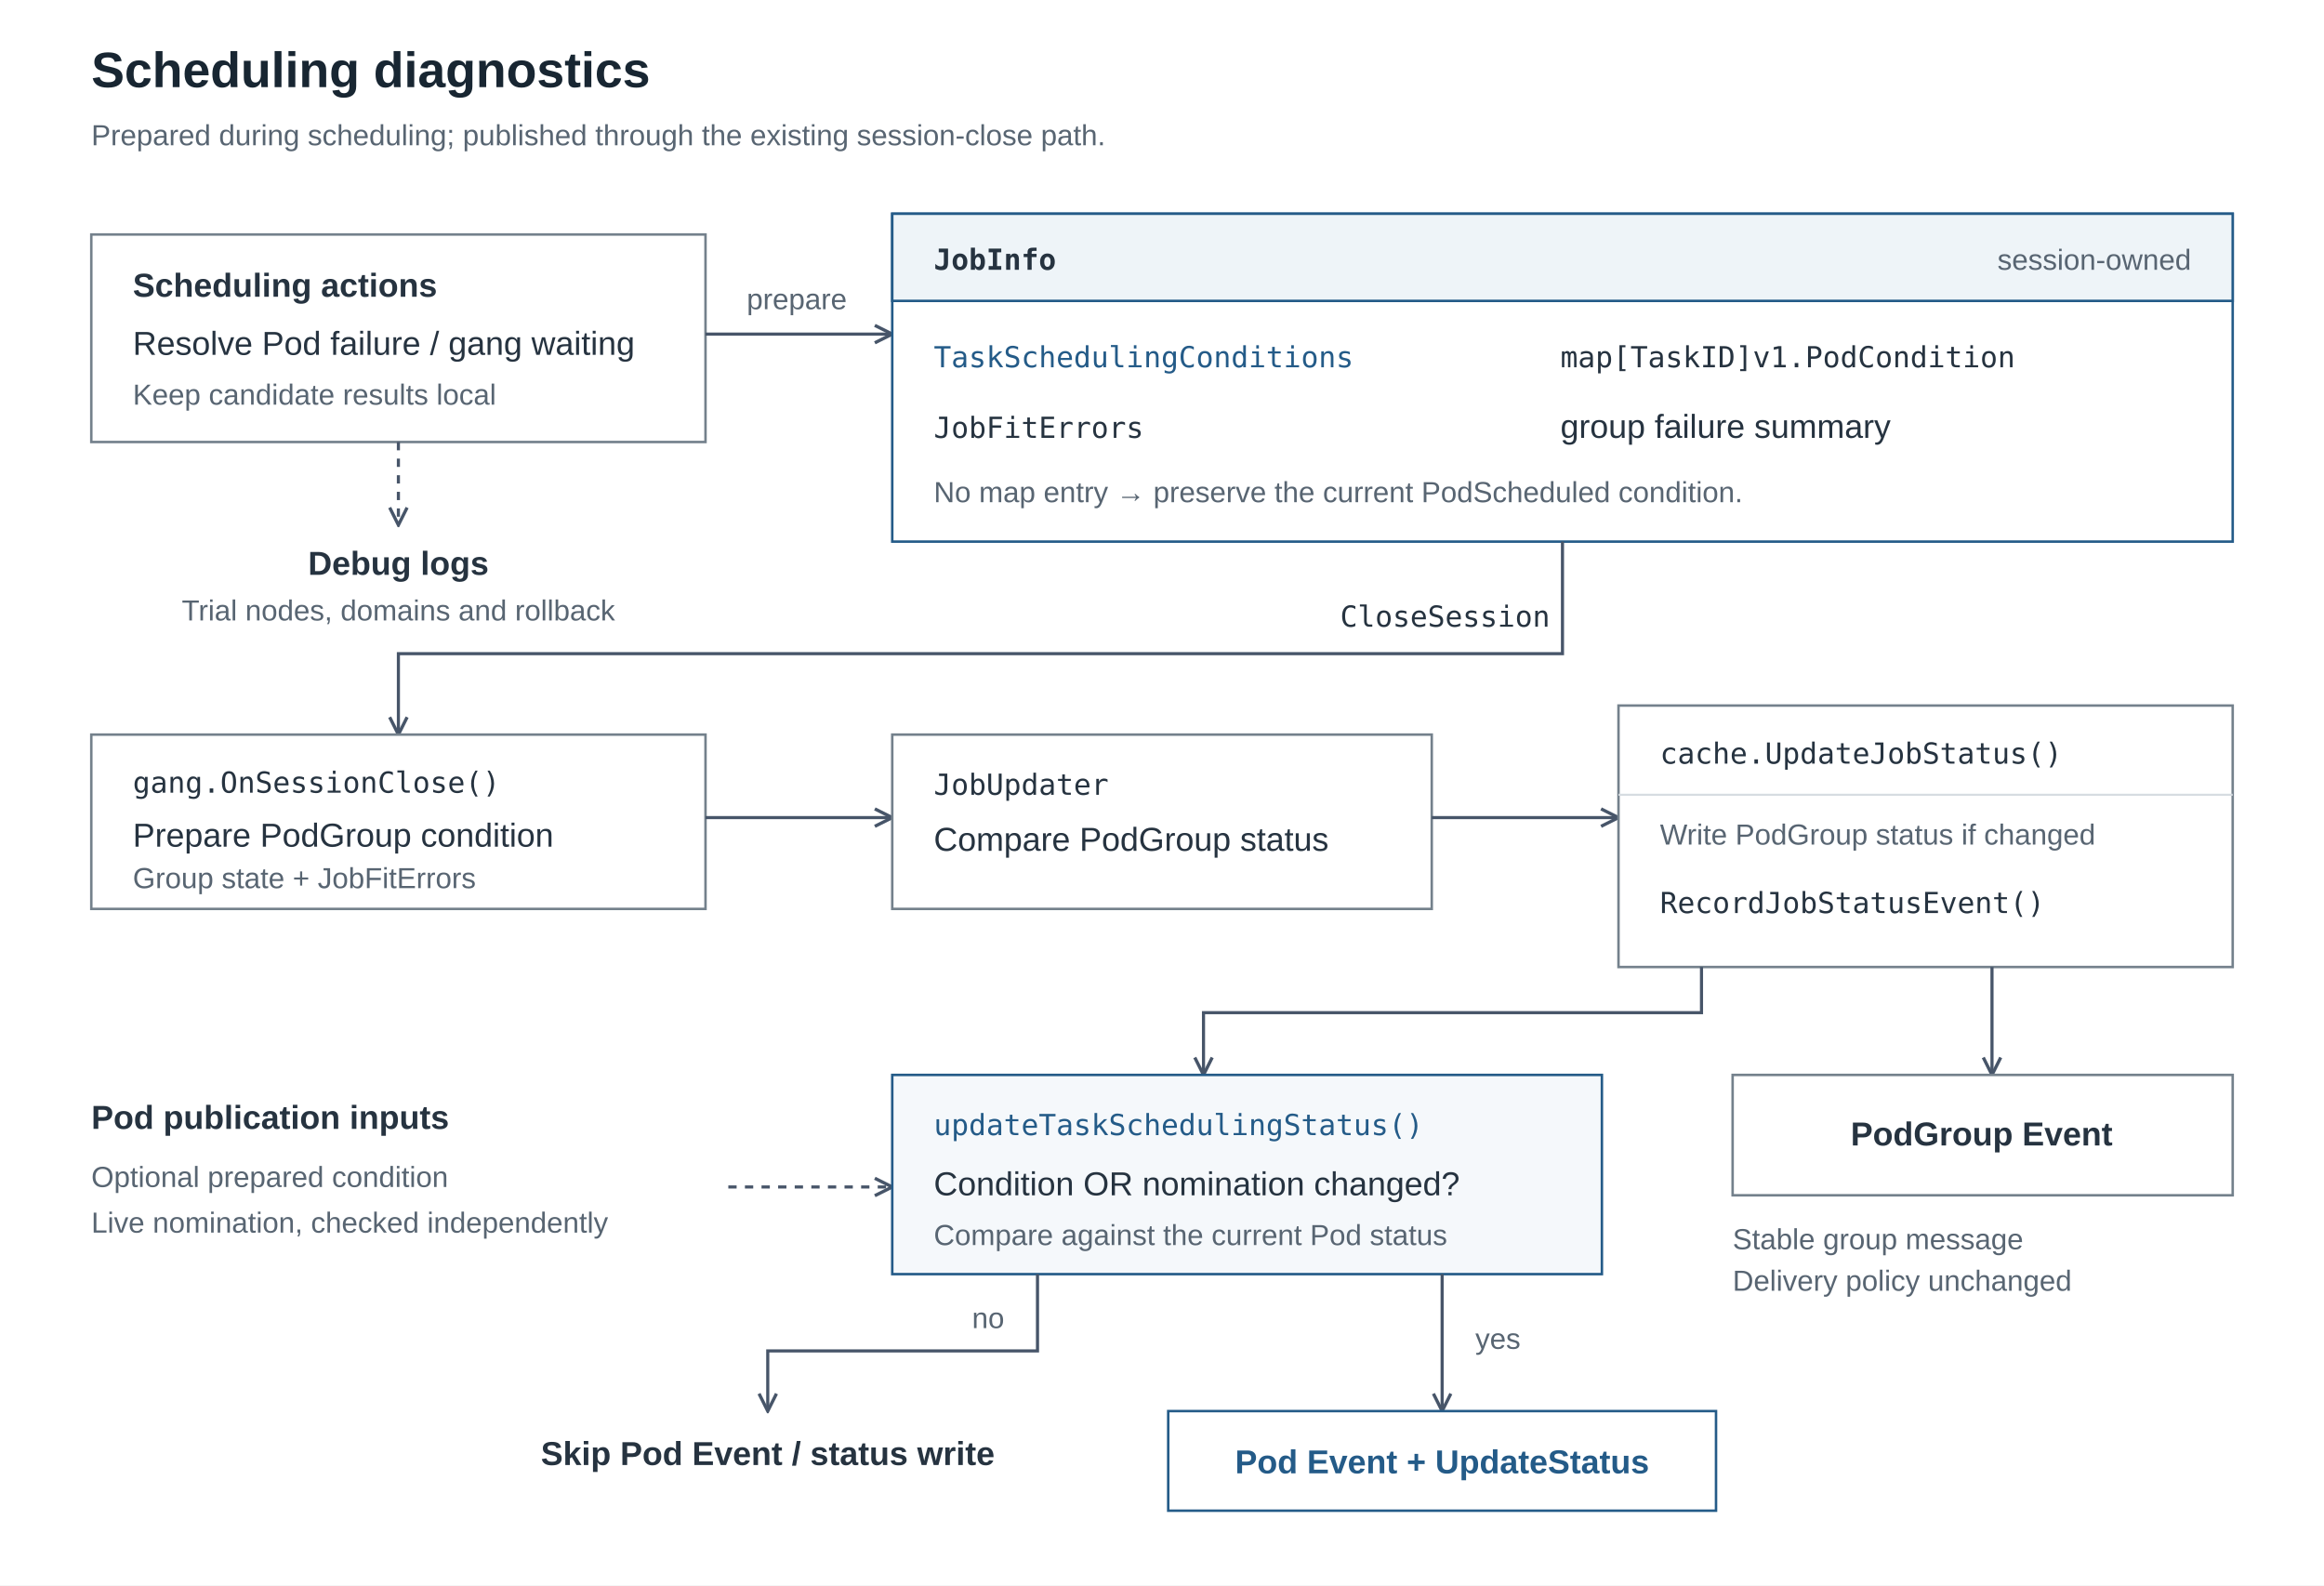
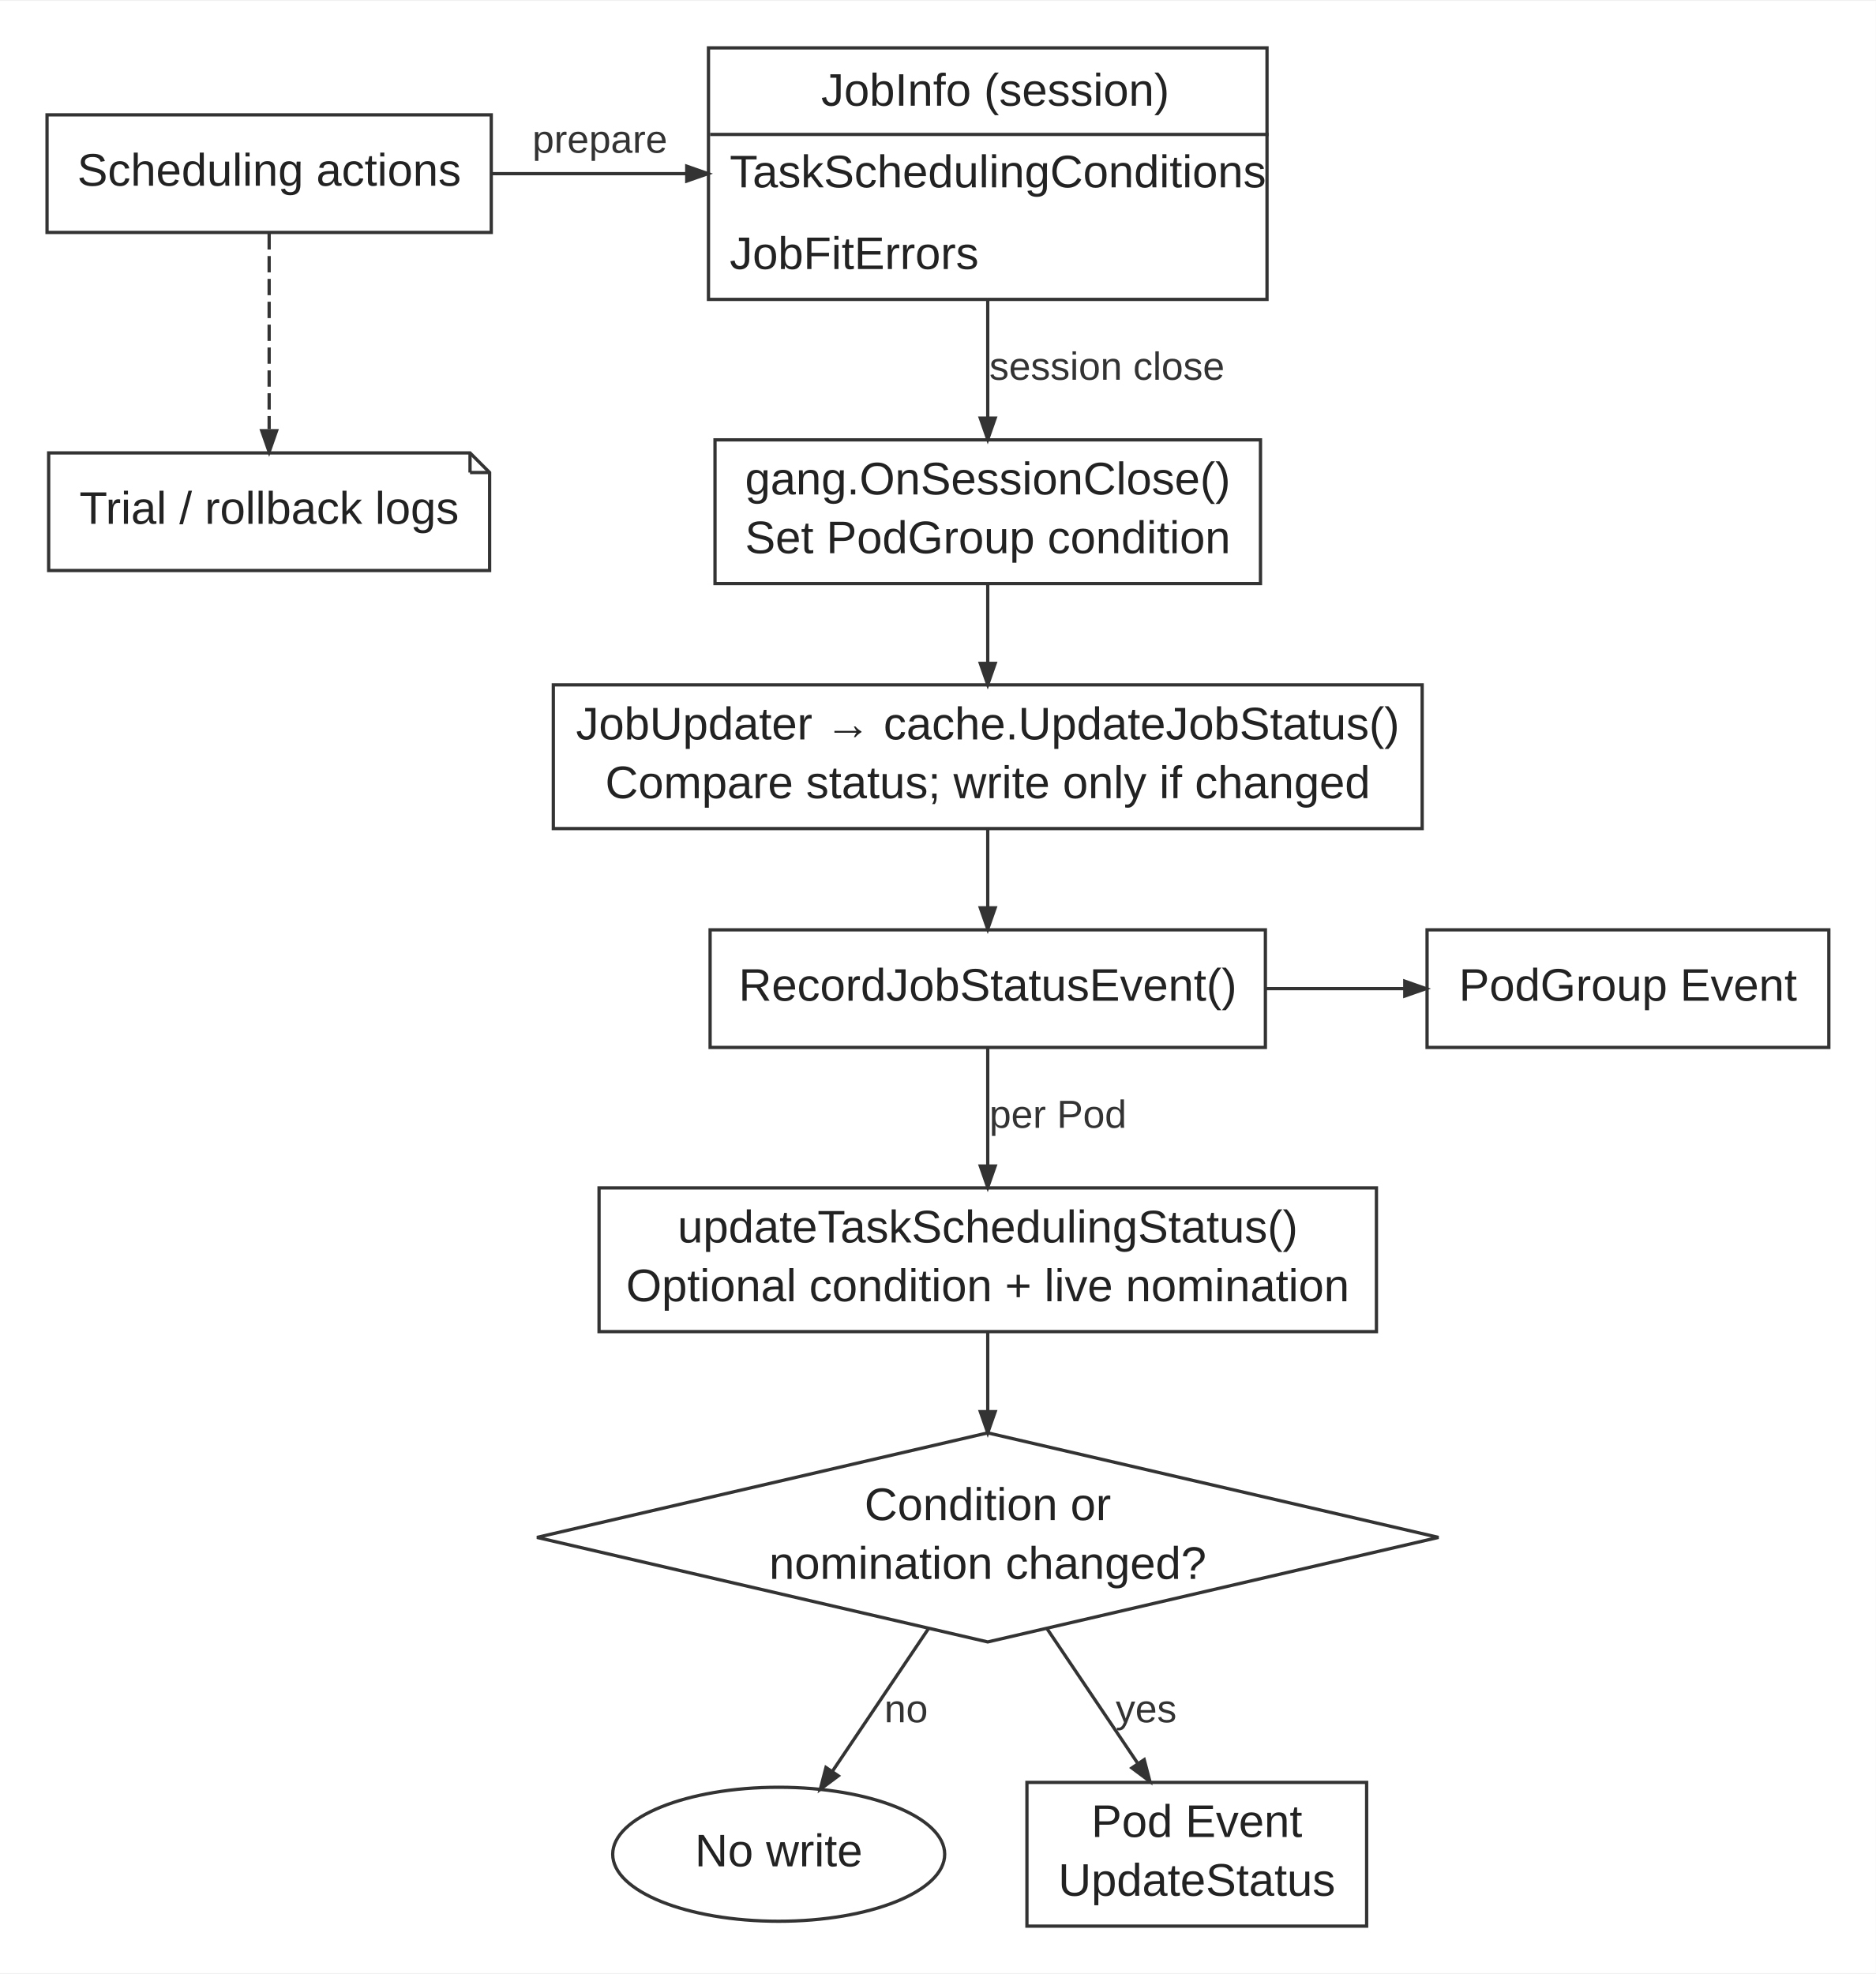
- <svg xmlns="http://www.w3.org/2000/svg" width="1120" height="764" viewBox="0 0 1120 764" role="img" aria-labelledby="title desc">
-   <defs>
-     <marker id="arrow" viewBox="0 0 10 10" refX="9" refY="5" markerWidth="7" markerHeight="7" orient="auto">
-       <path d="M1 1 L9 5 L1 9" fill="none" stroke="#475569" stroke-width="1.5" />
-     </marker>
-     <marker id="blue-arrow" viewBox="0 0 10 10" refX="9" refY="5" markerWidth="7" markerHeight="7" orient="auto">
-       <path d="M1 1 L9 5 L1 9" fill="none" stroke="#245b88" stroke-width="1.5" />
-     </marker>
-   </defs>
-   <style>
-     text { font-family: Arial, Helvetica, sans-serif; font-size: 16px; fill: #263340; }
-     .title { font-size: 24px; font-weight: 600; fill: #182632; }
-     .label { font-size: 14px; fill: #586572; }
-     .code { font-family: 'DejaVu Sans Mono', monospace; font-size: 14px; }
-     .strong { font-weight: 600; }
-     .blue { fill: #245b88; }
-     .edge { fill: none; stroke: #475569; stroke-width: 1.5; marker-end: url(#arrow); }
-     .accepted { fill: none; stroke: #245b88; stroke-width: 1.8; marker-end: url(#blue-arrow); }
-     .rule { fill: none; stroke: #d6dce1; stroke-width: 1; }
-     .lifeline { fill: none; stroke: #a4adb5; stroke-width: 1; stroke-dasharray: 5 5; }
-   </style>
-   <rect width="1120" height="764" fill="#fff" />
-   <text x="44" y="42" class="title" text-anchor="start">Scheduling diagnostics</text>
-   <text x="44" y="70" class="label" text-anchor="start">Prepared during scheduling; published through the existing session-close path.</text>
-   <rect x="44" y="113" width="296" height="100" fill="#fff" stroke="#74818c" stroke-width="1.2" />
-   <text x="64" y="143" class="strong" text-anchor="start">Scheduling actions</text>
-   <text x="64" y="171" class="" text-anchor="start">Resolve Pod failure / gang waiting</text>
-   <text x="64" y="195" class="label" text-anchor="start">Keep candidate results local</text>
-   <path d="M340 161 H430" class="edge" />
-   <text x="384" y="149" class="label" text-anchor="middle">prepare</text>
-   <rect x="430" y="103" width="646" height="158" fill="#fff" stroke="#245b88" stroke-width="1.2" />
-   <rect x="430" y="103" width="646" height="42" fill="#eef4f8" stroke="#245b88" stroke-width="1.2" />
-   <text x="450" y="130" class="code strong" text-anchor="start">JobInfo</text>
-   <text x="1056" y="130" class="label" text-anchor="end">session-owned</text>
-   <text x="450" y="177" class="code blue" text-anchor="start">TaskSchedulingConditions</text>
-   <text x="752" y="177" class="code" text-anchor="start">map[TaskID]v1.PodCondition</text>
-   <text x="450" y="211" class="code" text-anchor="start">JobFitErrors</text>
-   <text x="752" y="211" class="" text-anchor="start">group failure summary</text>
-   <text x="450" y="242" class="label" text-anchor="start">No map entry → preserve the current PodScheduled condition.</text>
-   <path d="M192 213 V253" class="edge" stroke-dasharray="4 4" />
-   <text x="192" y="277" class="strong" text-anchor="middle">Debug logs</text>
-   <text x="192" y="299" class="label" text-anchor="middle">Trial nodes, domains and rollback</text>
-   <path d="M753 261 V315 H192 V354" class="edge" />
-   <text x="747" y="302" class="code" text-anchor="end">CloseSession</text>
-   <rect x="44" y="354" width="296" height="84" fill="#fff" stroke="#74818c" stroke-width="1.2" />
-   <text x="64" y="382" class="code" text-anchor="start">gang.OnSessionClose()</text>
-   <text x="64" y="408" class="" text-anchor="start">Prepare PodGroup condition</text>
-   <text x="64" y="428" class="label" text-anchor="start">Group state + JobFitErrors</text>
-   <path d="M340 394 H430" class="edge" />
-   <rect x="430" y="354" width="260" height="84" fill="#fff" stroke="#74818c" stroke-width="1.2" />
-   <text x="450" y="383" class="code" text-anchor="start">JobUpdater</text>
-   <text x="450" y="410" class="" text-anchor="start">Compare PodGroup status</text>
-   <path d="M690 394 H780" class="edge" />
-   <rect x="780" y="340" width="296" height="126" fill="#fff" stroke="#74818c" stroke-width="1.2" />
-   <text x="800" y="368" class="code" text-anchor="start">cache.UpdateJobStatus()</text>
-   <path d="M780 383 H1076" class="rule" />
-   <text x="800" y="407" class="label" text-anchor="start">Write PodGroup status if changed</text>
-   <text x="800" y="440" class="code" text-anchor="start">RecordJobStatusEvent()</text>
-   <path d="M820 466 V488 H580 V518" class="edge" />
-   <path d="M960 466 V518" class="edge" />
-   <rect x="835" y="518" width="241" height="58" fill="#fff" stroke="#74818c" stroke-width="1.2" />
-   <text x="955" y="552" class="strong" text-anchor="middle">PodGroup Event</text>
-   <text x="835" y="602" class="label" text-anchor="start">Stable group message</text>
-   <text x="835" y="622" class="label" text-anchor="start">Delivery policy unchanged</text>
-   <text x="44" y="544" class="strong" text-anchor="start">Pod publication inputs</text>
-   <text x="44" y="572" class="label" text-anchor="start">Optional prepared condition</text>
-   <text x="44" y="594" class="label" text-anchor="start">Live nomination, checked independently</text>
-   <path d="M351 572 H430" class="edge" stroke-dasharray="4 4" />
-   <rect x="430" y="518" width="342" height="96" fill="#f5f8fb" stroke="#245b88" stroke-width="1.2" />
-   <text x="450" y="547" class="code blue" text-anchor="start">updateTaskSchedulingStatus()</text>
-   <text x="450" y="576" class="" text-anchor="start">Condition OR nomination changed?</text>
-   <text x="450" y="600" class="label" text-anchor="start">Compare against the current Pod status</text>
-   <path d="M500 614 V651 H370 V680" class="edge" />
-   <path d="M695 614 V680" class="edge" />
-   <text x="484" y="640" class="label" text-anchor="end">no</text>
-   <text x="711" y="650" class="label" text-anchor="start">yes</text>
-   <text x="370" y="706" class="strong" text-anchor="middle">Skip Pod Event / status write</text>
-   <rect x="563" y="680" width="264" height="48" fill="#fff" stroke="#245b88" stroke-width="1.2" />
-   <text x="695" y="710" class="strong blue" text-anchor="middle">Pod Event + UpdateStatus</text>
+ <svg xmlns="http://www.w3.org/2000/svg" width="574pt" height="604pt" viewBox="0.00 0.00 574.30 603.80" role="img" aria-labelledby="title desc">
+   <g id="graph0" class="graph" transform="scale(1 1) rotate(0) translate(14.4 589.4)">
+     <polygon fill="white" stroke="transparent" points="-14.4,14.4 -14.4,-589.4 559.9,-589.4 559.9,14.4 -14.4,14.4" />
+     <g id="edge1" class="edge">
+       <path fill="none" stroke="#333333" d="M136.1,-536.5C154.92,-536.5 175.67,-536.5 195.62,-536.5" />
+       <polygon fill="#333333" stroke="#333333" points="195.85,-538.78 202.35,-536.5 195.85,-534.23 195.85,-538.78" />
+       <text text-anchor="middle" x="169.25" y="-542.9" font-family="Arial" font-size="12.00" fill="#333333">prepare</text>
+     </g>
+     <g id="edge2" class="edge">
+       <path fill="none" stroke="#333333" stroke-dasharray="5,2" d="M68,-518.28C68,-501.8 68,-476.79 68,-458.29" />
+       <polygon fill="#333333" stroke="#333333" points="70.28,-457.8 68,-451.3 65.73,-457.8 70.28,-457.8" />
+     </g>
+     <g id="edge3" class="edge">
+       <path fill="none" stroke="#333333" d="M288,-497.99C288,-486.02 288,-472.99 288,-461.83" />
+       <polygon fill="#333333" stroke="#333333" points="290.28,-461.65 288,-455.15 285.73,-461.65 290.28,-461.65" />
+       <text text-anchor="middle" x="324.5" y="-473.4" font-family="Arial" font-size="12.00" fill="#333333">session close</text>
+     </g>
+     <g id="edge4" class="edge">
+       <path fill="none" stroke="#333333" d="M288,-410.89C288,-403.32 288,-394.67 288,-386.64" />
+       <polygon fill="#333333" stroke="#333333" points="290.28,-386.57 288,-380.07 285.73,-386.57 290.28,-386.57" />
+     </g>
+     <g id="edge5" class="edge">
+       <path fill="none" stroke="#333333" d="M288,-335.92C288,-328.4 288,-319.86 288,-312.1" />
+       <polygon fill="#333333" stroke="#333333" points="290.28,-311.74 288,-305.24 285.73,-311.74 290.28,-311.74" />
+     </g>
+     <g id="edge6" class="edge">
+       <path fill="none" stroke="#333333" d="M373.29,-287C387.55,-287 405.64,-287 415.45,-287" />
+       <polygon fill="#333333" stroke="#333333" points="415.68,-289.28 422.18,-287 415.68,-284.73 415.68,-289.28" />
+     </g>
+     <g id="edge7" class="edge">
+       <path fill="none" stroke="#333333" d="M288,-268.82C288,-258.42 288,-244.9 288,-232.98" />
+       <polygon fill="#333333" stroke="#333333" points="290.28,-232.69 288,-226.19 285.73,-232.69 290.28,-232.69" />
+       <text text-anchor="middle" x="309.5" y="-244.4" font-family="Arial" font-size="12.00" fill="#333333">per Pod</text>
+     </g>
+     <g id="edge8" class="edge">
+       <path fill="none" stroke="#333333" d="M288,-181.63C288,-174.35 288,-165.98 288,-157.8" />
+       <polygon fill="#333333" stroke="#333333" points="290.28,-157.5 288,-151 285.73,-157.5 290.28,-157.5" />
+     </g>
+     <g id="edge9" class="edge">
+       <path fill="none" stroke="#333333" d="M269.83,-91.03C260.58,-77.3 249.43,-60.74 240.44,-47.4" />
+       <polygon fill="#333333" stroke="#333333" points="242.25,-46.01 236.73,-41.89 238.47,-48.56 242.25,-46.01" />
+       <text text-anchor="middle" x="263" y="-62.4" font-family="Arial" font-size="12.00" fill="#333333">no</text>
+     </g>
+     <g id="edge10" class="edge">
+       <path fill="none" stroke="#333333" d="M306.17,-91.03C314.82,-78.19 325.14,-62.86 333.8,-50.01" />
+       <polygon fill="#333333" stroke="#333333" points="335.9,-50.96 337.65,-44.3 332.13,-48.42 335.9,-50.96" />
+       <text text-anchor="middle" x="336.5" y="-62.4" font-family="Arial" font-size="12.00" fill="#333333">yes</text>
+     </g>
+     <g id="node1" class="node">
+       <polygon fill="none" stroke="#333333" points="136,-554.5 0,-554.5 0,-518.5 136,-518.5 136,-554.5" />
+       <text text-anchor="middle" x="68" y="-532.8" font-family="Arial" font-size="14.00" fill="#222222">Scheduling actions</text>
+     </g>
+     <g id="node2" class="node">
+       <text text-anchor="start" x="237" y="-557.3" font-family="Arial" font-size="14.00" fill="#222222">JobInfo (session)</text>
+       <text text-anchor="start" x="209" y="-532.3" font-family="Arial" font-size="14.00" fill="#222222">TaskSchedulingConditions</text>
+       <text text-anchor="start" x="209" y="-507.3" font-family="Arial" font-size="14.00" fill="#222222">JobFitErrors</text>
+       <polygon fill="#333333" stroke="#333333" points="203,-548.5 203,-548.5 374,-548.5 374,-548.5 203,-548.5" />
+       <polygon fill="none" stroke="#333333" points="202.5,-498 202.5,-575 373.5,-575 373.5,-498 202.5,-498" />
+     </g>
+     <g id="node3" class="node">
+       <polygon fill="none" stroke="#333333" points="129.5,-451 0.5,-451 0.5,-415 135.5,-415 135.5,-445 129.5,-451" />
+       <polyline fill="none" stroke="#333333" points="129.5,-451 129.5,-445 " />
+       <polyline fill="none" stroke="#333333" points="135.5,-445 129.5,-445 " />
+       <text text-anchor="middle" x="68" y="-429.3" font-family="Arial" font-size="14.00" fill="#222222">Trial / rollback logs</text>
+     </g>
+     <g id="node4" class="node">
+       <polygon fill="none" stroke="#333333" points="371.5,-455 204.5,-455 204.5,-411 371.5,-411 371.5,-455" />
+       <text text-anchor="middle" x="288" y="-438.3" font-family="Arial" font-size="14.00" fill="#222222">gang.OnSessionClose()</text>
+       <text text-anchor="middle" x="288" y="-420.3" font-family="Arial" font-size="14.00" fill="#222222">Set PodGroup condition</text>
+     </g>
+     <g id="node5" class="node">
+       <polygon fill="none" stroke="#333333" points="421,-380 155,-380 155,-336 421,-336 421,-380" />
+       <text text-anchor="middle" x="288" y="-363.3" font-family="Arial" font-size="14.00" fill="#222222">JobUpdater → cache.UpdateJobStatus()</text>
+       <text text-anchor="middle" x="288" y="-345.3" font-family="Arial" font-size="14.00" fill="#222222">Compare status; write only if changed</text>
+     </g>
+     <g id="node6" class="node">
+       <polygon fill="none" stroke="#333333" points="373,-305 203,-305 203,-269 373,-269 373,-305" />
+       <text text-anchor="middle" x="288" y="-283.3" font-family="Arial" font-size="14.00" fill="#222222">RecordJobStatusEvent()</text>
+     </g>
+     <g id="node7" class="node">
+       <polygon fill="none" stroke="#333333" points="545.5,-305 422.5,-305 422.5,-269 545.5,-269 545.5,-305" />
+       <text text-anchor="middle" x="484" y="-283.3" font-family="Arial" font-size="14.00" fill="#222222">PodGroup Event</text>
+     </g>
+     <g id="node8" class="node">
+       <polygon fill="none" stroke="#333333" points="407,-226 169,-226 169,-182 407,-182 407,-226" />
+       <text text-anchor="middle" x="288" y="-209.3" font-family="Arial" font-size="14.00" fill="#222222">updateTaskSchedulingStatus()</text>
+       <text text-anchor="middle" x="288" y="-191.3" font-family="Arial" font-size="14.00" fill="#222222">Optional condition + live nomination</text>
+     </g>
+     <g id="node9" class="node">
+       <polygon fill="none" stroke="#333333" points="288,-151 150,-119 288,-87 426,-119 288,-151" />
+       <text text-anchor="middle" x="288" y="-124.3" font-family="Arial" font-size="14.00" fill="#222222">Condition or</text>
+       <text text-anchor="middle" x="288" y="-106.3" font-family="Arial" font-size="14.00" fill="#222222">nomination changed?</text>
+     </g>
+     <g id="node10" class="node">
+       <ellipse fill="none" stroke="#333333" cx="224" cy="-22" rx="50.82" ry="20.51" />
+       <text text-anchor="middle" x="224" y="-18.3" font-family="Arial" font-size="14.00" fill="#222222">No write</text>
+     </g>
+     <g id="node11" class="node">
+       <polygon fill="none" stroke="#333333" points="404,-44 300,-44 300,0 404,0 404,-44" />
+       <text text-anchor="middle" x="352" y="-27.3" font-family="Arial" font-size="14.00" fill="#222222">Pod Event</text>
+       <text text-anchor="middle" x="352" y="-9.3" font-family="Arial" font-size="14.00" fill="#222222">UpdateStatus</text>
+     </g>
+   </g>
</svg>
